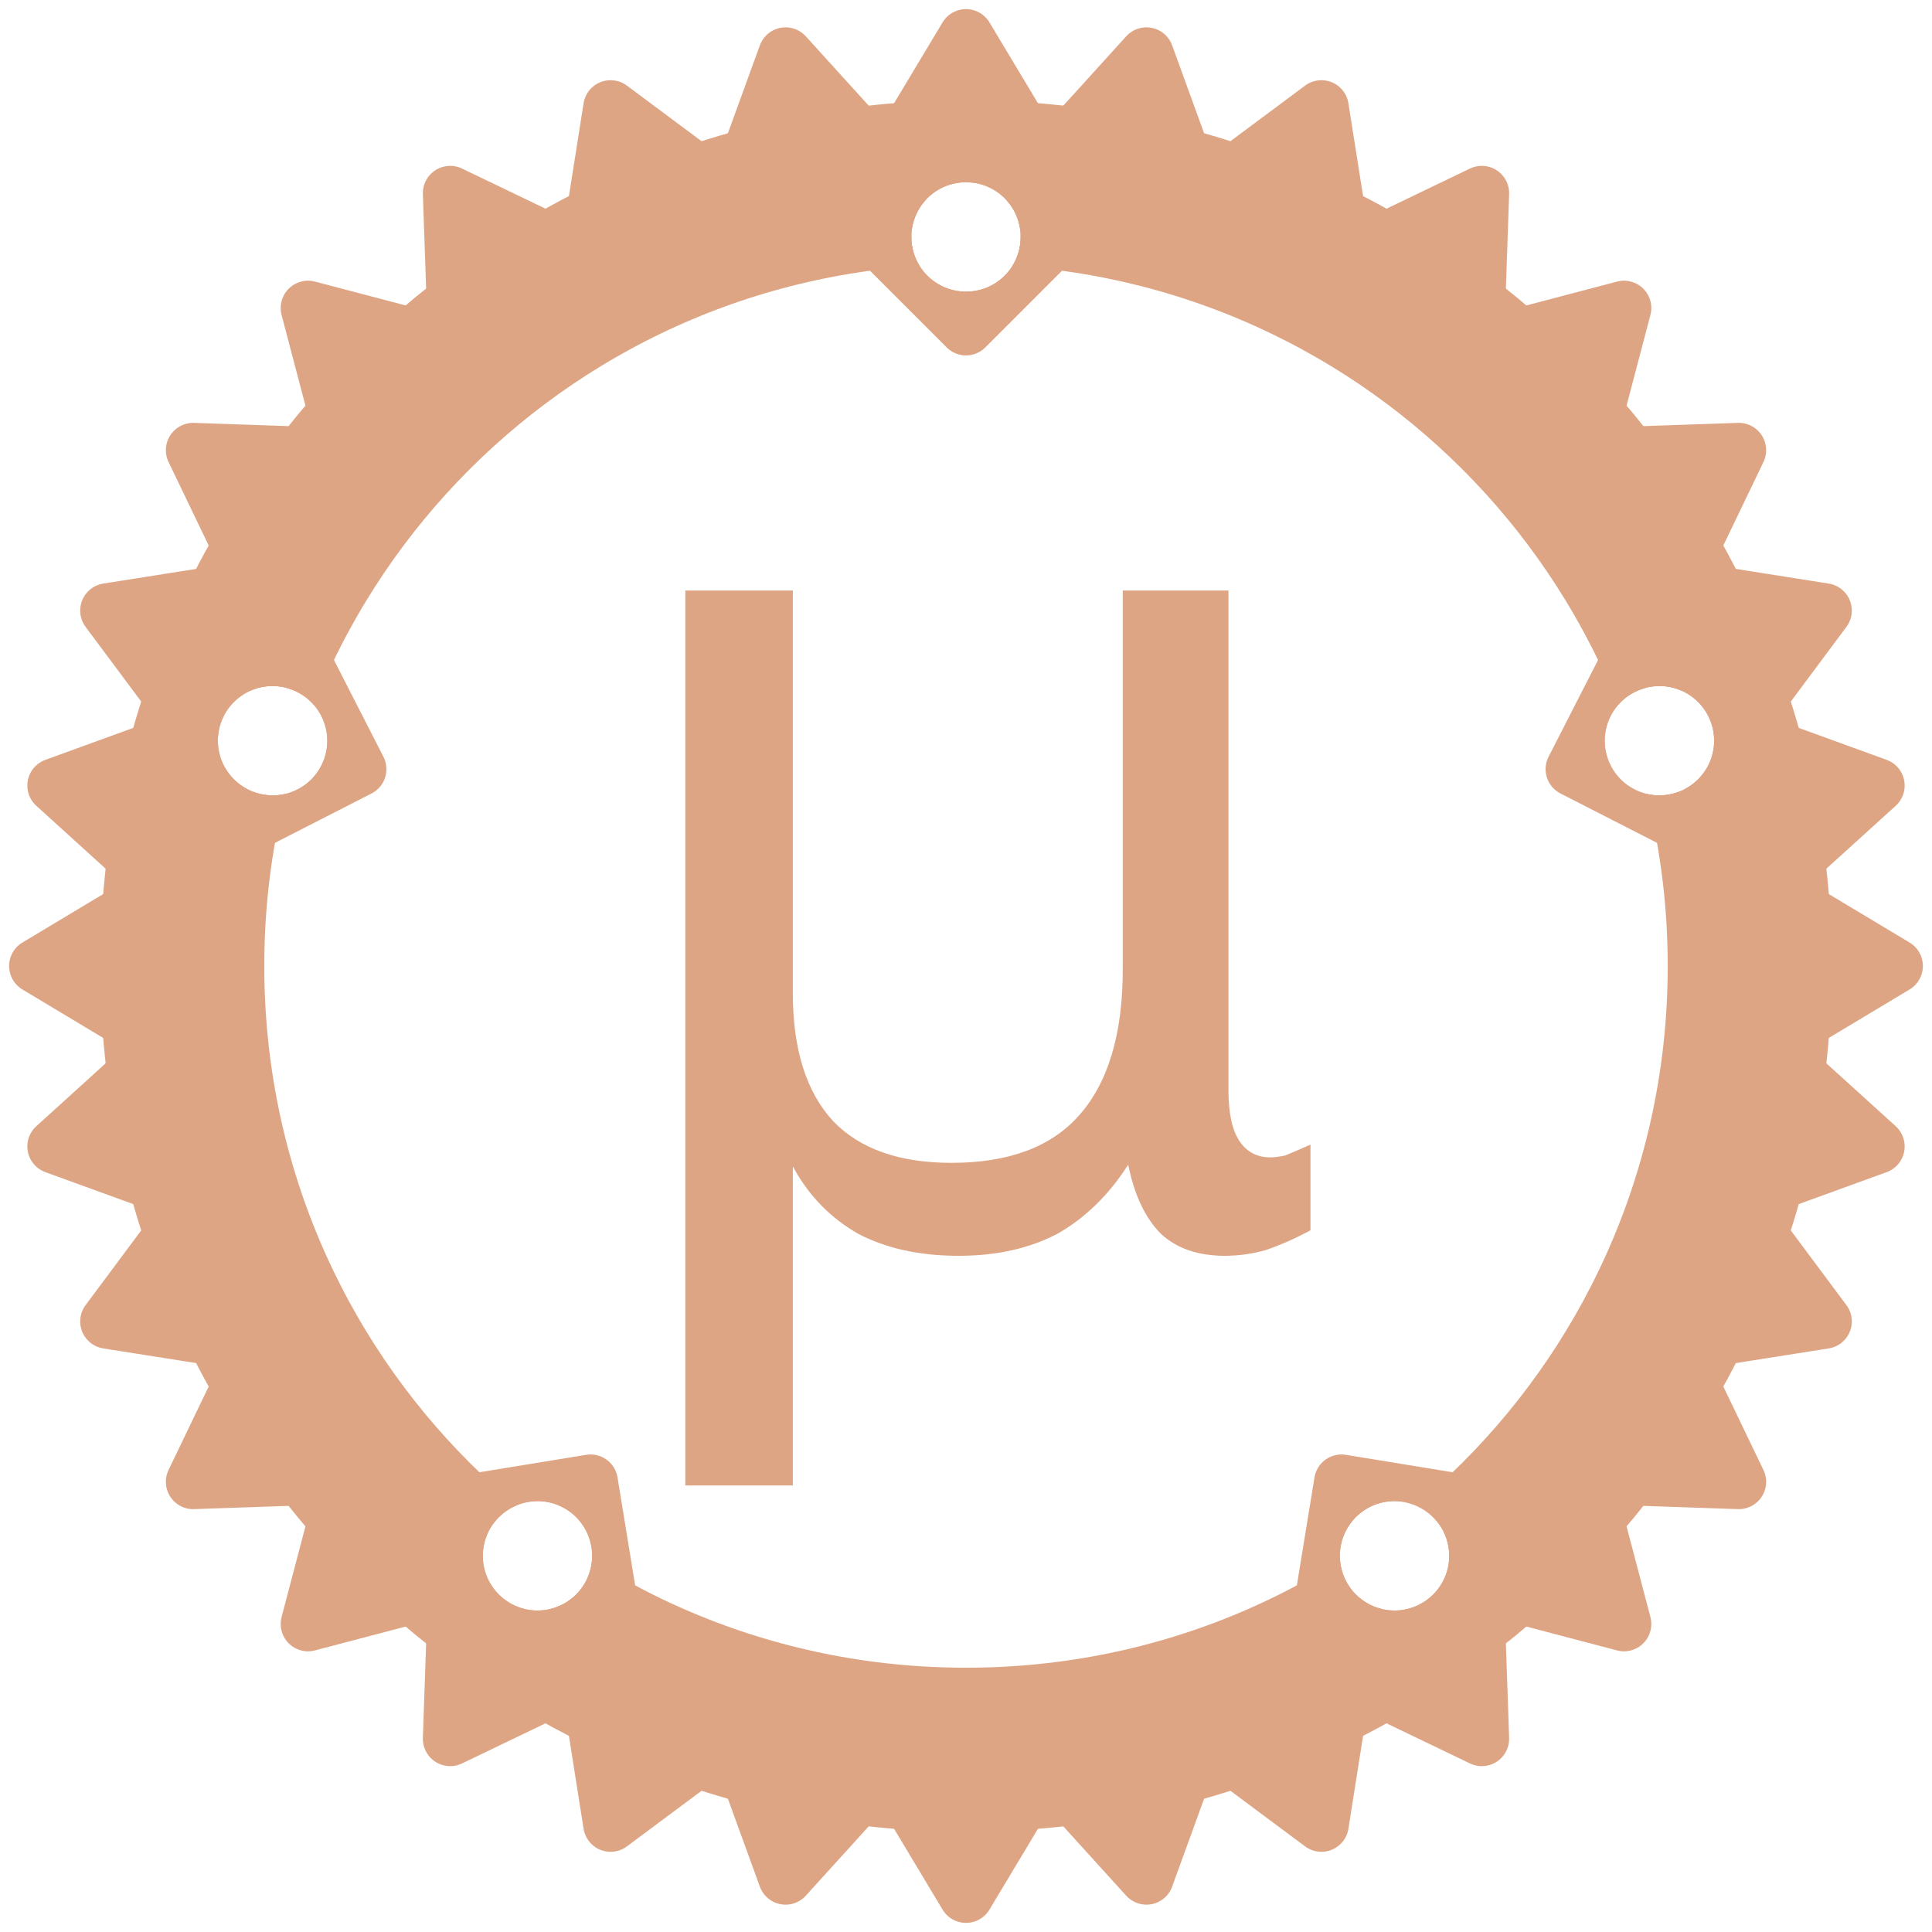
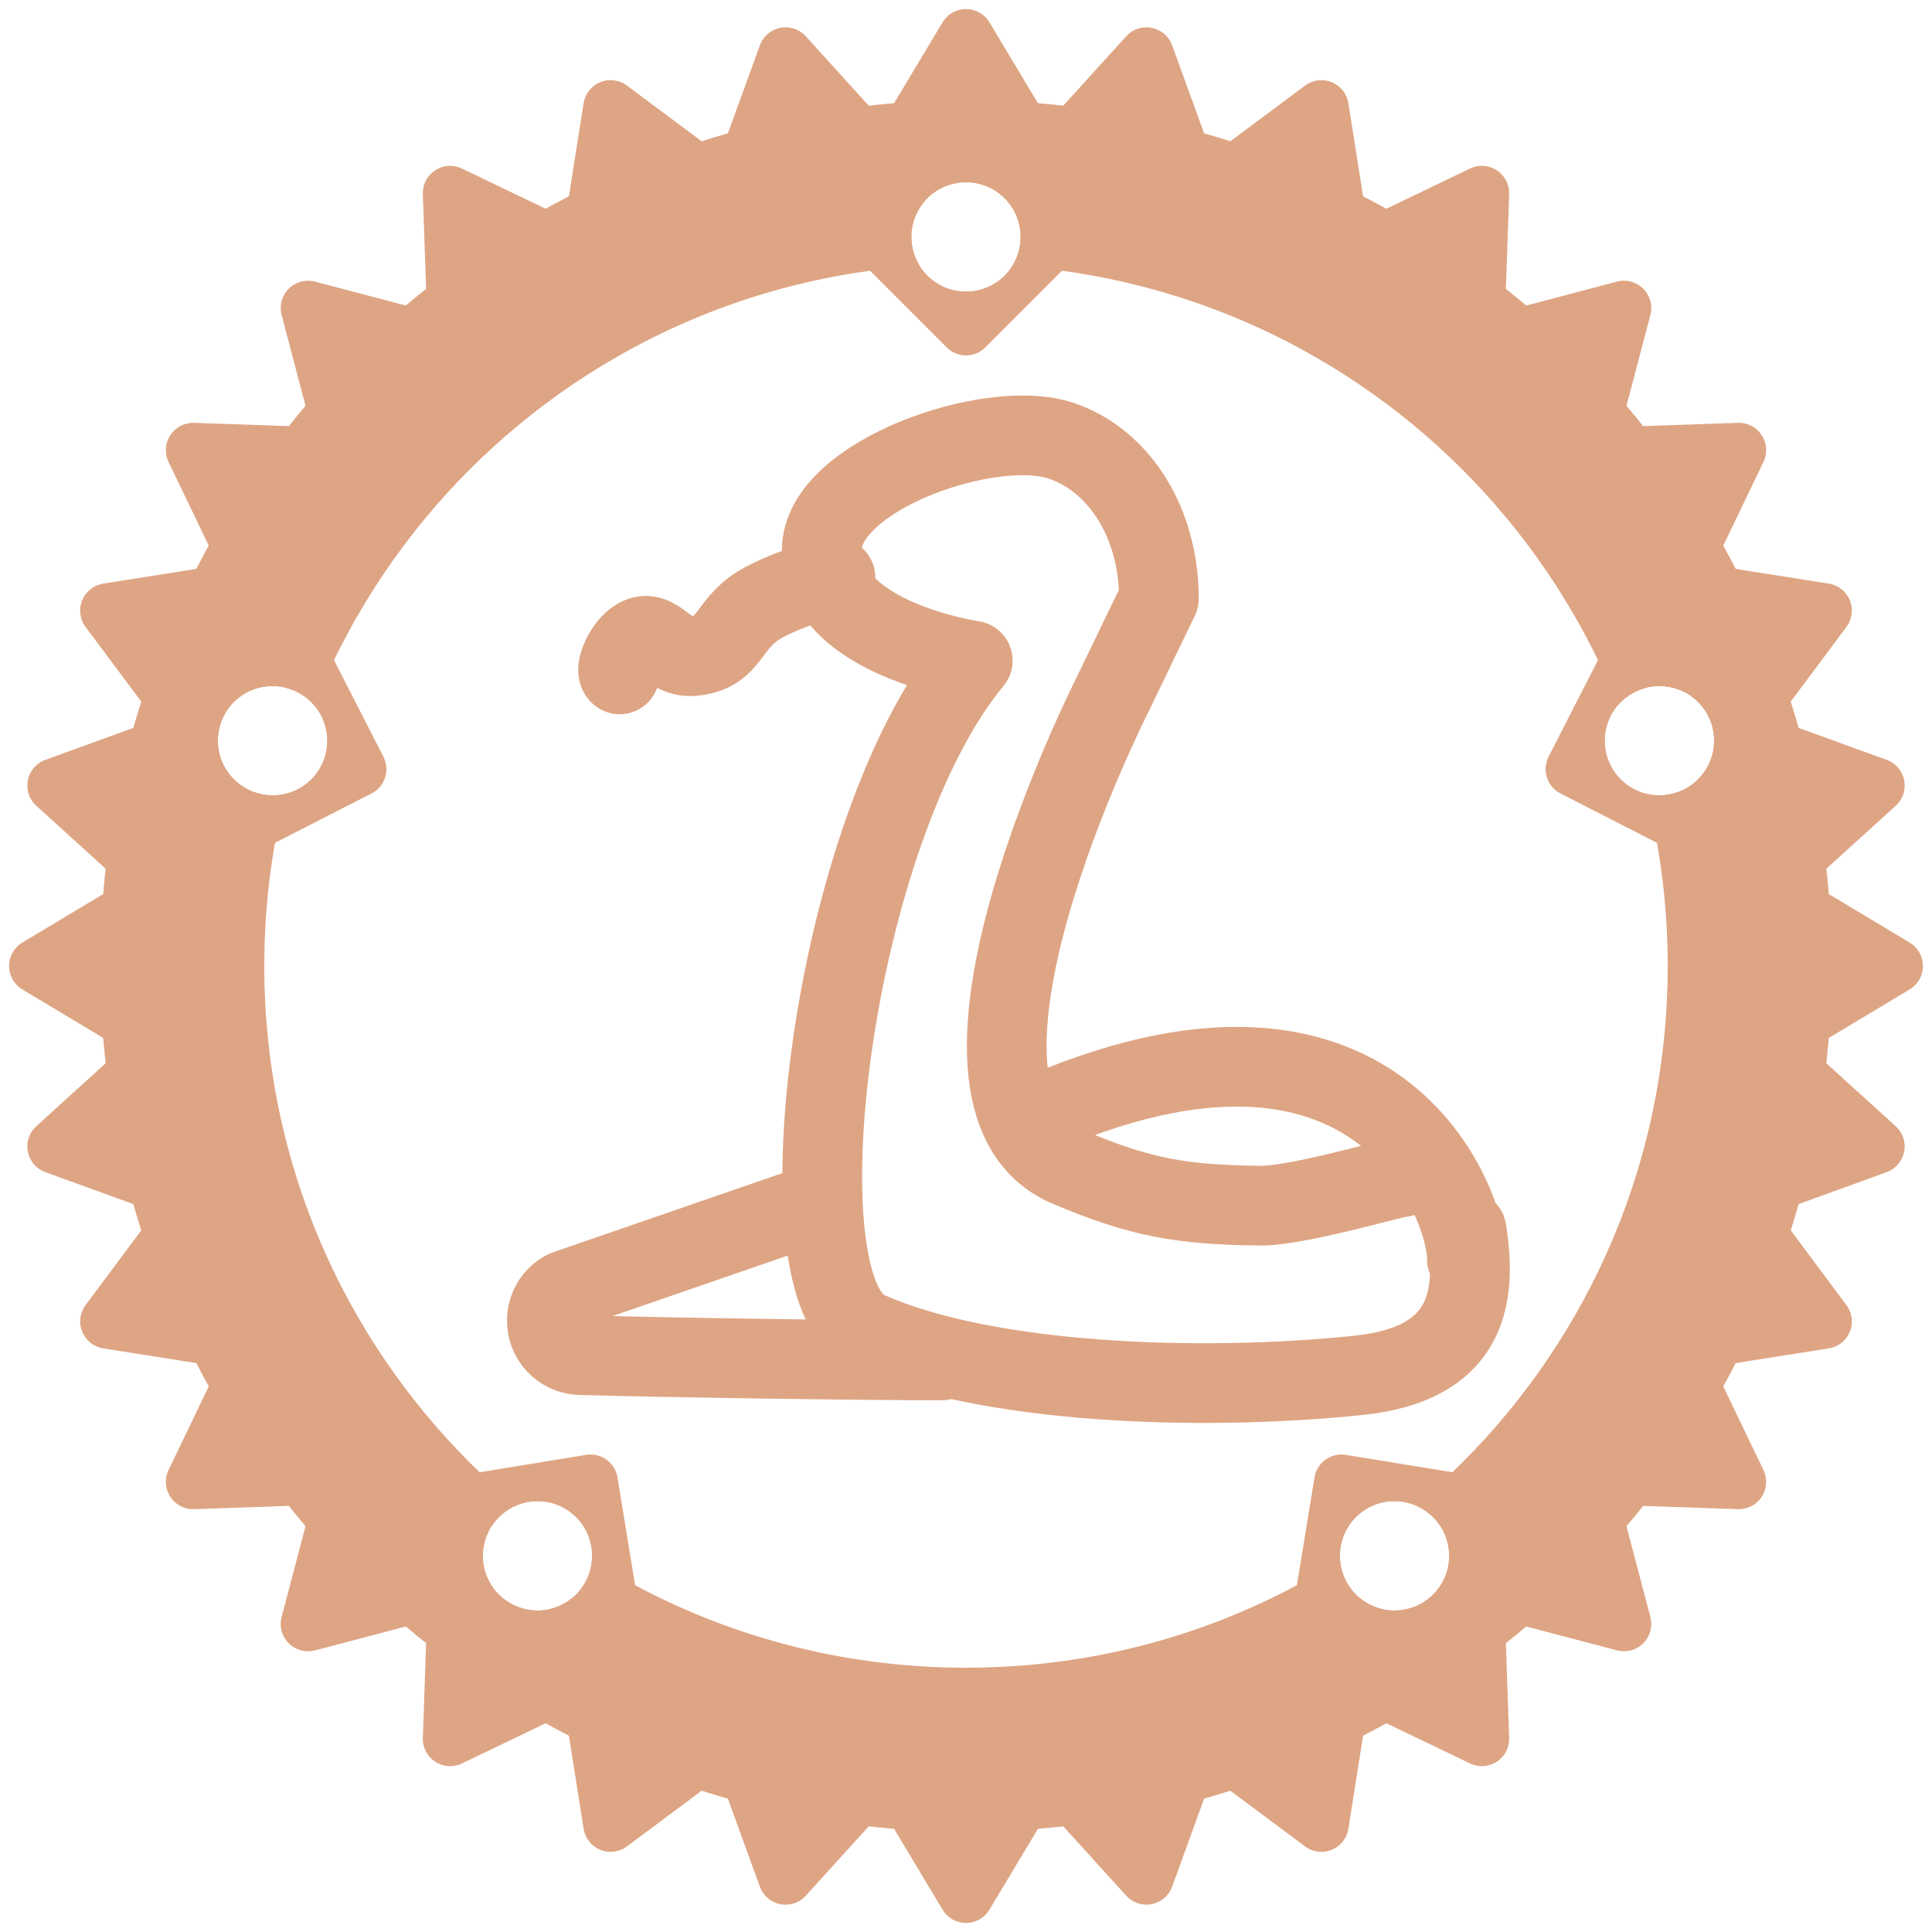
- <svg xmlns="http://www.w3.org/2000/svg" version="1.2" viewBox="0 0 106 106" width="106" height="106">
+ <svg xmlns="http://www.w3.org/2000/svg" version="1.2" viewBox="0 0 2000 2000" width="106" height="106">
  <defs>
    <clipPath clipPathUnits="userSpaceOnUse" id="cp1">
-       <path d="m-7-7h120v120h-120zm63 20c0-1.66-1.34-3-3-3-1.66 0-3 1.34-3 3 0 1.66 1.34 3 3 3 1.66 0 3-1.34 3-3zm35.97 30.49c1.58-0.51 2.44-2.2 1.93-3.78-0.52-1.58-2.21-2.44-3.78-1.92-1.58 0.51-2.44 2.2-1.93 3.78 0.51 1.57 2.2 2.44 3.78 1.92zm-17.89 43.63c0.98 1.35 2.85 1.64 4.19 0.67 1.35-0.98 1.64-2.85 0.67-4.19-0.98-1.34-2.85-1.64-4.19-0.67-1.34 0.98-1.64 2.85-0.67 4.19zm-47.02-3.52c-0.97 1.34-0.68 3.21 0.67 4.19 1.34 0.97 3.21 0.68 4.19-0.67 0.97-1.34 0.67-3.21-0.67-4.19-1.34-0.97-3.21-0.67-4.19 0.67zm-11.18-45.81c-1.57-0.52-3.26 0.34-3.78 1.92-0.51 1.58 0.35 3.27 1.93 3.78 1.58 0.52 3.27-0.35 3.78-1.92 0.51-1.58-0.35-3.27-1.93-3.78z" />
+       <path d="m-132.08-132.08h2264.16v2264.16h-2264.16zm1188.68 377.35c0-31.3-25.3-56.6-56.6-56.6-31.3 0-56.6 25.3-56.6 56.6 0 31.31 25.3 56.61 56.6 56.61 31.3 0 56.6-25.3 56.6-56.61zm678.68 575.29c29.81-9.63 46.04-41.51 36.42-71.32-9.81-29.82-41.7-46.04-71.32-36.23-29.81 9.62-46.04 41.51-36.42 71.32 9.62 29.62 41.51 46.04 71.32 36.23zm-337.54 823.2c18.49 25.48 53.77 30.95 79.05 12.65 25.47-18.49 30.95-53.78 12.64-79.06-18.49-25.28-53.77-30.94-79.05-12.64-25.29 18.49-30.95 53.77-12.64 79.05zm-887.17-66.41c-18.31 25.28-12.83 60.57 12.64 79.06 25.28 18.3 60.56 12.83 79.05-12.65 18.31-25.28 12.65-60.56-12.64-79.05-25.28-18.3-60.56-12.64-79.05 12.64zm-210.95-864.34c-29.62-9.81-61.51 6.41-71.32 36.23-9.62 29.81 6.61 61.69 36.42 71.32 29.81 9.81 61.7-6.61 71.32-36.23 9.62-29.81-6.61-61.7-36.42-71.32z" />
    </clipPath>
  </defs>
-   <style>.a{fill:none;stroke:#dea584;stroke-width:9}.b{fill:#dea584;stroke:#dea584;stroke-linejoin:round;stroke-width:3}.c{fill:#dea584}</style>
-   <g clip-path="url(#cp1)">
-     <path class="a" d="m53 96c-23.8 0-43-19.2-43-43 0-23.8 19.2-43 43-43 23.8 0 43 19.2 43 43 0 23.8-19.2 43-43 43z" />
-     <path class="b" d="m99 50l5 3-5 3z" />
-     <path class="b" d="m98.7 59l4.3 3.9-5.5 2z" />
-     <path class="b" d="m96.6 67.8l3.5 4.7-5.7 0.9z" />
-     <path class="b" d="m92.9 76.1l2.5 5.2-5.8-0.2z" />
-     <path class="b" d="m87.6 83.4l1.5 5.7-5.7-1.5z" />
-     <path class="b" d="m81.1 89.6l0.2 5.8-5.2-2.5z" />
-     <path class="b" d="m73.4 94.4l-0.9 5.7-4.7-3.5z" />
-     <path class="b" d="m64.9 97.5l-2 5.5-3.9-4.3z" />
-     <path class="b" d="m56 99l-3 5-3-5z" />
-     <path class="b" d="m47 98.7l-3.9 4.3-2-5.5z" />
-     <path class="b" d="m38.2 96.6l-4.7 3.5-0.9-5.7z" />
-     <path class="b" d="m29.9 92.9l-5.2 2.5 0.2-5.8z" />
-     <path class="b" d="m22.6 87.6l-5.7 1.5 1.5-5.7z" />
-     <path class="b" d="m16.4 81.1l-5.8 0.2 2.5-5.2z" />
-     <path class="b" d="m11.6 73.4l-5.7-0.9 3.5-4.7z" />
-     <path class="b" d="m8.5 64.9l-5.5-2 4.3-3.9z" />
-     <path class="b" d="m7 56l-5-3 5-3z" />
-     <path class="b" d="m7.3 47l-4.3-3.9 5.5-2z" />
-     <path class="b" d="m9.4 38.2l-3.5-4.7 5.7-0.9z" />
-     <path class="b" d="m13.1 29.9l-2.5-5.2 5.8 0.2z" />
-     <path class="b" d="m18.4 22.6l-1.5-5.7 5.7 1.5z" />
-     <path class="b" d="m24.9 16.4l-0.2-5.8 5.2 2.5z" />
-     <path class="b" d="m32.6 11.6l0.9-5.7 4.7 3.5z" />
-     <path class="b" d="m41.1 8.5l2-5.5 3.9 4.3z" />
-     <path class="b" d="m50 7l3-5 3 5z" />
-     <path class="b" d="m59 7.3l3.9-4.3 2 5.5z" />
-     <path class="b" d="m67.8 9.4l4.7-3.5 0.9 5.7z" />
-     <path class="b" d="m76.1 13.1l5.2-2.5-0.2 5.8z" />
-     <path class="b" d="m83.4 18.4l5.7-1.5-1.5 5.7z" />
-     <path class="b" d="m89.6 24.9l5.8-0.2-2.5 5.2z" />
-     <path class="b" d="m94.4 32.6l5.7 0.9-3.5 4.7z" />
-     <path class="b" d="m97.5 41.1l5.5 2-4.3 3.9z" />
-     <path class="b" d="m60 11l-7 7-7-7z" />
-     <path class="b" d="m95.1 46.7l-8.8-4.5 4.5-8.8z" />
-     <path class="b" d="m72 91.1l1.6-9.8 9.8 1.6z" />
-     <path class="b" d="m22.6 82.9l9.8-1.6 1.6 9.8z" />
-     <path class="b" d="m15.2 33.4l4.5 8.8-8.8 4.5z" />
+   <style>
+ 		.s0 { fill: none;stroke: #dea584;stroke-width: 169.8 } 
+ 		.s1 { fill: #dea584;stroke: #dea584;stroke-linejoin: round;stroke-width: 56.6 } 
+ 		.s2 { fill: none;stroke: #dea584;stroke-linecap: round;stroke-linejoin: round;stroke-width: 82.5 } 
+ 	</style>
+   <g id="Clip-Path" clip-path="url(#cp1)">
+     <g id="Layer">
+       <path id="Layer" class="s0" d="m1000 1811.3c-448.7 0-811.3-362.6-811.3-811.3 0-448.7 362.6-811.3 811.3-811.3 448.7 0 811.3 362.6 811.3 811.3 0 448.7-362.6 811.3-811.3 811.3z" />
+       <path id="Layer" class="s1" d="m1867.9 943.4l94.4 56.6-94.4 56.6z" />
+       <path id="Layer" class="s1" d="m1862.3 1113.2l81.1 73.6-103.8 37.7z" />
+       <path id="Layer" class="s1" d="m1822.6 1279.2l66.1 88.7-107.6 17z" />
+       <path id="Layer" class="s1" d="m1752.8 1435.8l47.2 98.2-109.4-3.8z" />
+       <path id="Layer" class="s1" d="m1652.8 1573.6l28.3 107.5-107.5-28.3z" />
+       <path id="Layer" class="s1" d="m1530.2 1690.6l3.8 109.4-98.2-47.2z" />
+       <path id="Layer" class="s1" d="m1384.9 1781.1l-17 107.6-88.7-66.1z" />
+       <path id="Layer" class="s1" d="m1224.5 1839.6l-37.7 103.8-73.6-81.1z" />
+       <path id="Layer" class="s1" d="m1056.6 1867.9l-56.6 94.4-56.6-94.4z" />
+       <path id="Layer" class="s1" d="m886.8 1862.3l-73.6 81.1-37.7-103.8z" />
+       <path id="Layer" class="s1" d="m720.8 1822.6l-88.7 66.1-17-107.6z" />
+       <path id="Layer" class="s1" d="m564.2 1752.8l-98.2 47.2 3.8-109.4z" />
+       <path id="Layer" class="s1" d="m426.4 1652.8l-107.5 28.3 28.3-107.5z" />
+       <path id="Layer" class="s1" d="m309.4 1530.2l-109.4 3.8 47.2-98.2z" />
+       <path id="Layer" class="s1" d="m218.9 1384.9l-107.6-17 66.1-88.7z" />
+       <path id="Layer" class="s1" d="m160.4 1224.5l-103.8-37.7 81.1-73.6z" />
+       <path id="Layer" class="s1" d="m132.1 1056.6l-94.4-56.6 94.4-56.6z" />
+       <path id="Layer" class="s1" d="m137.7 886.8l-81.1-73.6 103.8-37.7z" />
+       <path id="Layer" class="s1" d="m177.4 720.8l-66.1-88.7 107.6-17z" />
+       <path id="Layer" class="s1" d="m247.2 564.2l-47.2-98.2 109.4 3.8z" />
+       <path id="Layer" class="s1" d="m347.2 426.4l-28.3-107.5 107.5 28.3z" />
+       <path id="Layer" class="s1" d="m469.8 309.4l-3.8-109.4 98.2 47.2z" />
+       <path id="Layer" class="s1" d="m615.1 218.9l17-107.6 88.7 66.1z" />
+       <path id="Layer" class="s1" d="m775.5 160.4l37.7-103.8 73.6 81.1z" />
+       <path id="Layer" class="s1" d="m943.4 132.1l56.6-94.4 56.6 94.4z" />
+       <path id="Layer" class="s1" d="m1113.2 137.7l73.6-81.1 37.7 103.8z" />
+       <path id="Layer" class="s1" d="m1279.2 177.4l88.7-66.1 17 107.6z" />
+       <path id="Layer" class="s1" d="m1435.8 247.2l98.2-47.2-3.8 109.4z" />
+       <path id="Layer" class="s1" d="m1573.6 347.2l107.5-28.3-28.3 107.5z" />
+       <path id="Layer" class="s1" d="m1690.6 469.8l109.4-3.8-47.2 98.2z" />
+       <path id="Layer" class="s1" d="m1781.1 615.1l107.6 17-66.1 88.7z" />
+       <path id="Layer" class="s1" d="m1839.6 775.5l103.8 37.7-81.1 73.6z" />
+       <path id="Layer" class="s1" d="m1132.1 207.5l-132.1 132.1-132.1-132.1z" />
+       <path id="Layer" class="s1" d="m1794.3 881.1l-166-84.9 84.9-166z" />
+       <path id="Layer" class="s1" d="m1358.5 1718.9l30.2-184.9 184.9 30.2z" />
+       <path id="Layer" class="s1" d="m426.4 1564.2l184.9-30.2 30.2 184.9z" />
+       <path id="Layer" class="s1" d="m286.8 630.2l84.9 166-166 84.9z" />
+     </g>
  </g>
-   <path class="c" d="m43.5 81.5h-5.9v-49.1h5.9v22.1q0 4.6 2.2 7 2.2 2.3 6.5 2.3 4.7 0 7-2.6 2.4-2.7 2.4-8v-20.8h5.8v27.4q0 1.9 0.6 2.8 0.6 0.9 1.7 0.9 0.3 0 0.8-0.1 0.5-0.2 1.4-0.6v4.7q-1.3 0.7-2.5 1.1-1.1 0.3-2.2 0.3-2.2 0-3.5-1.2-1.3-1.3-1.8-3.8-1.6 2.5-3.9 3.8-2.3 1.2-5.4 1.2-3.2 0-5.5-1.2-2.3-1.3-3.6-3.7z" />
+   <path id="Layer" class="s2" d="m975 1408.3c-65.8 0.2-282.6-2.8-374.7-5.5-19.6-0.8-35-17.3-34.2-36.9 0.4-12.9 7.8-24.5 19.2-30.3l257.5-88.9m608.6-28.1c-7.8-0.1-108.1 30.1-147.5 29.5-81.9-1.1-122.5-8.2-198-39.9-166.2-70.5 45.2-487.9 45.2-487.9l48.6-100.7c0-77.1-40-142.3-100.7-163.2-73-25-248.3 35.8-248.3 112.9 0 92.1 156.3 114.6 156.3 114.6-145.8 175.3-204.7 651.2-109.4 693.9 123.1 55.3 345.6 62.9 508.4 46 110.9-11.5 123.9-76.7 112.2-150.2m-452.2-115.7c364.5-163.3 453.8 93.6 452.5 145.4m-653.6-705.4c-5.7 0.3-38.8 7.5-72.4 24.7-41.5 21.3-33.8 53.2-75.5 56.6-26.4 2.2-36.7-29.6-56.6-18.8-14.1 7.6-25 33.8-18.9 37.7" />
</svg>
